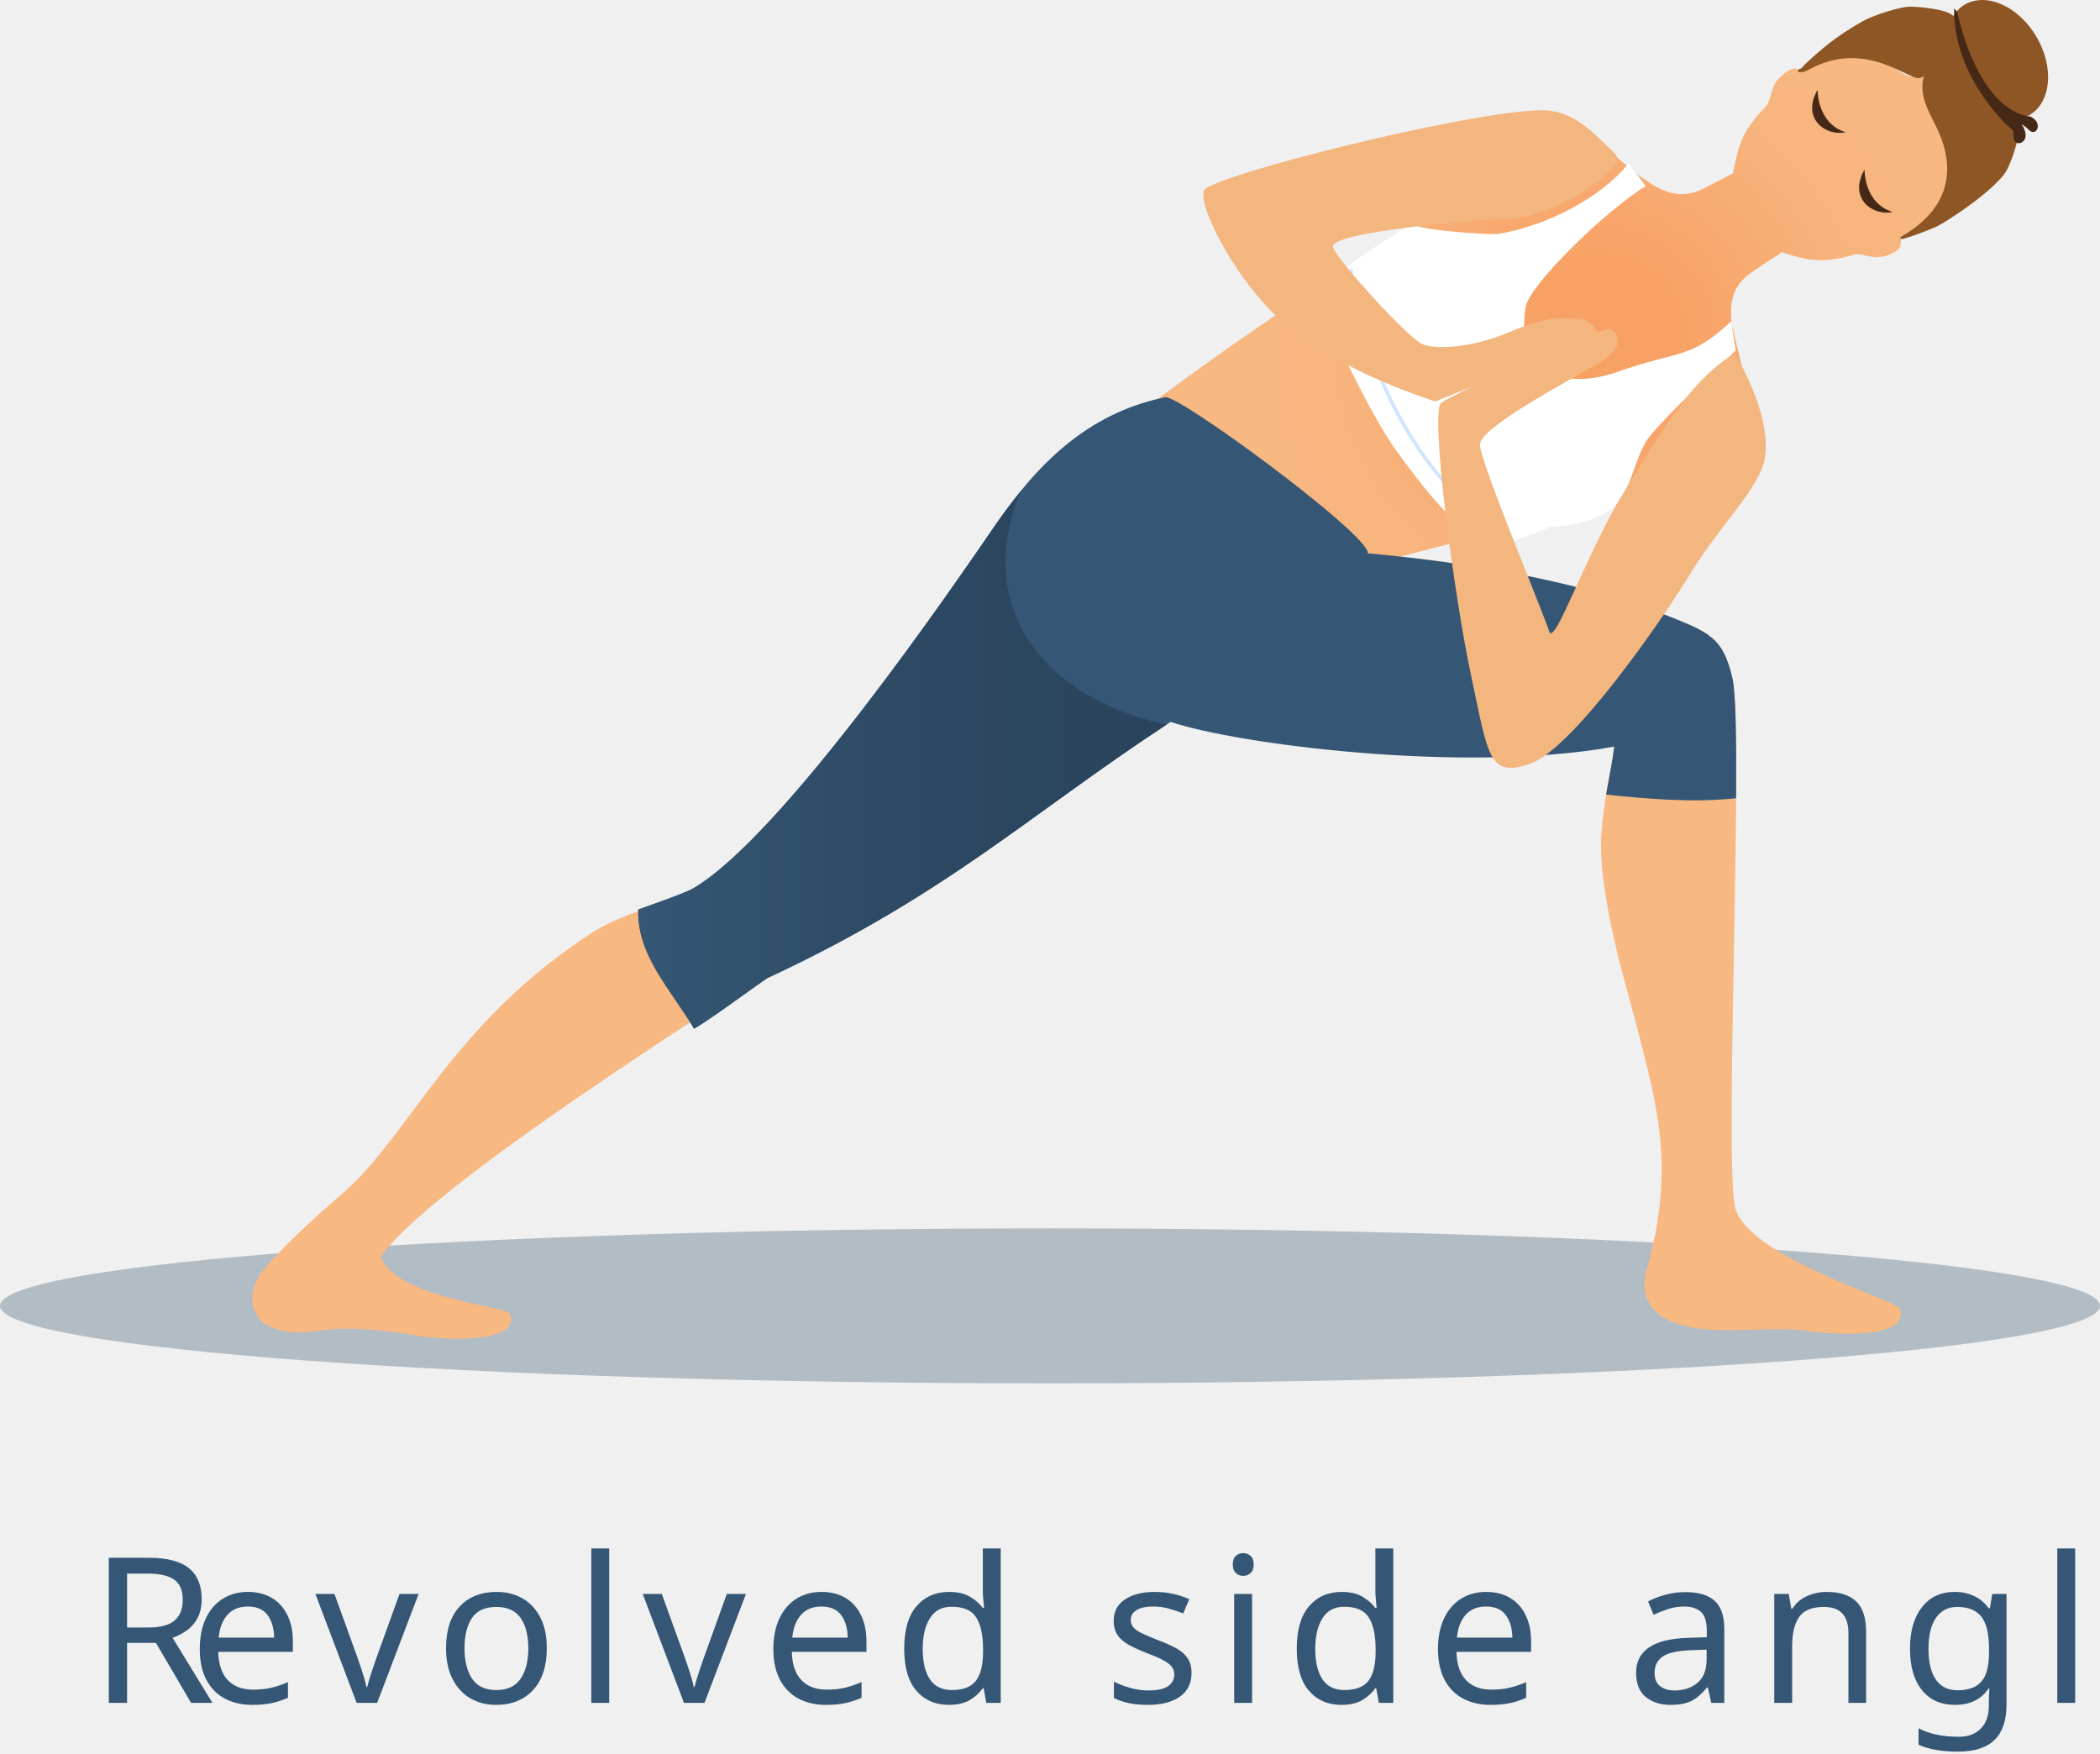
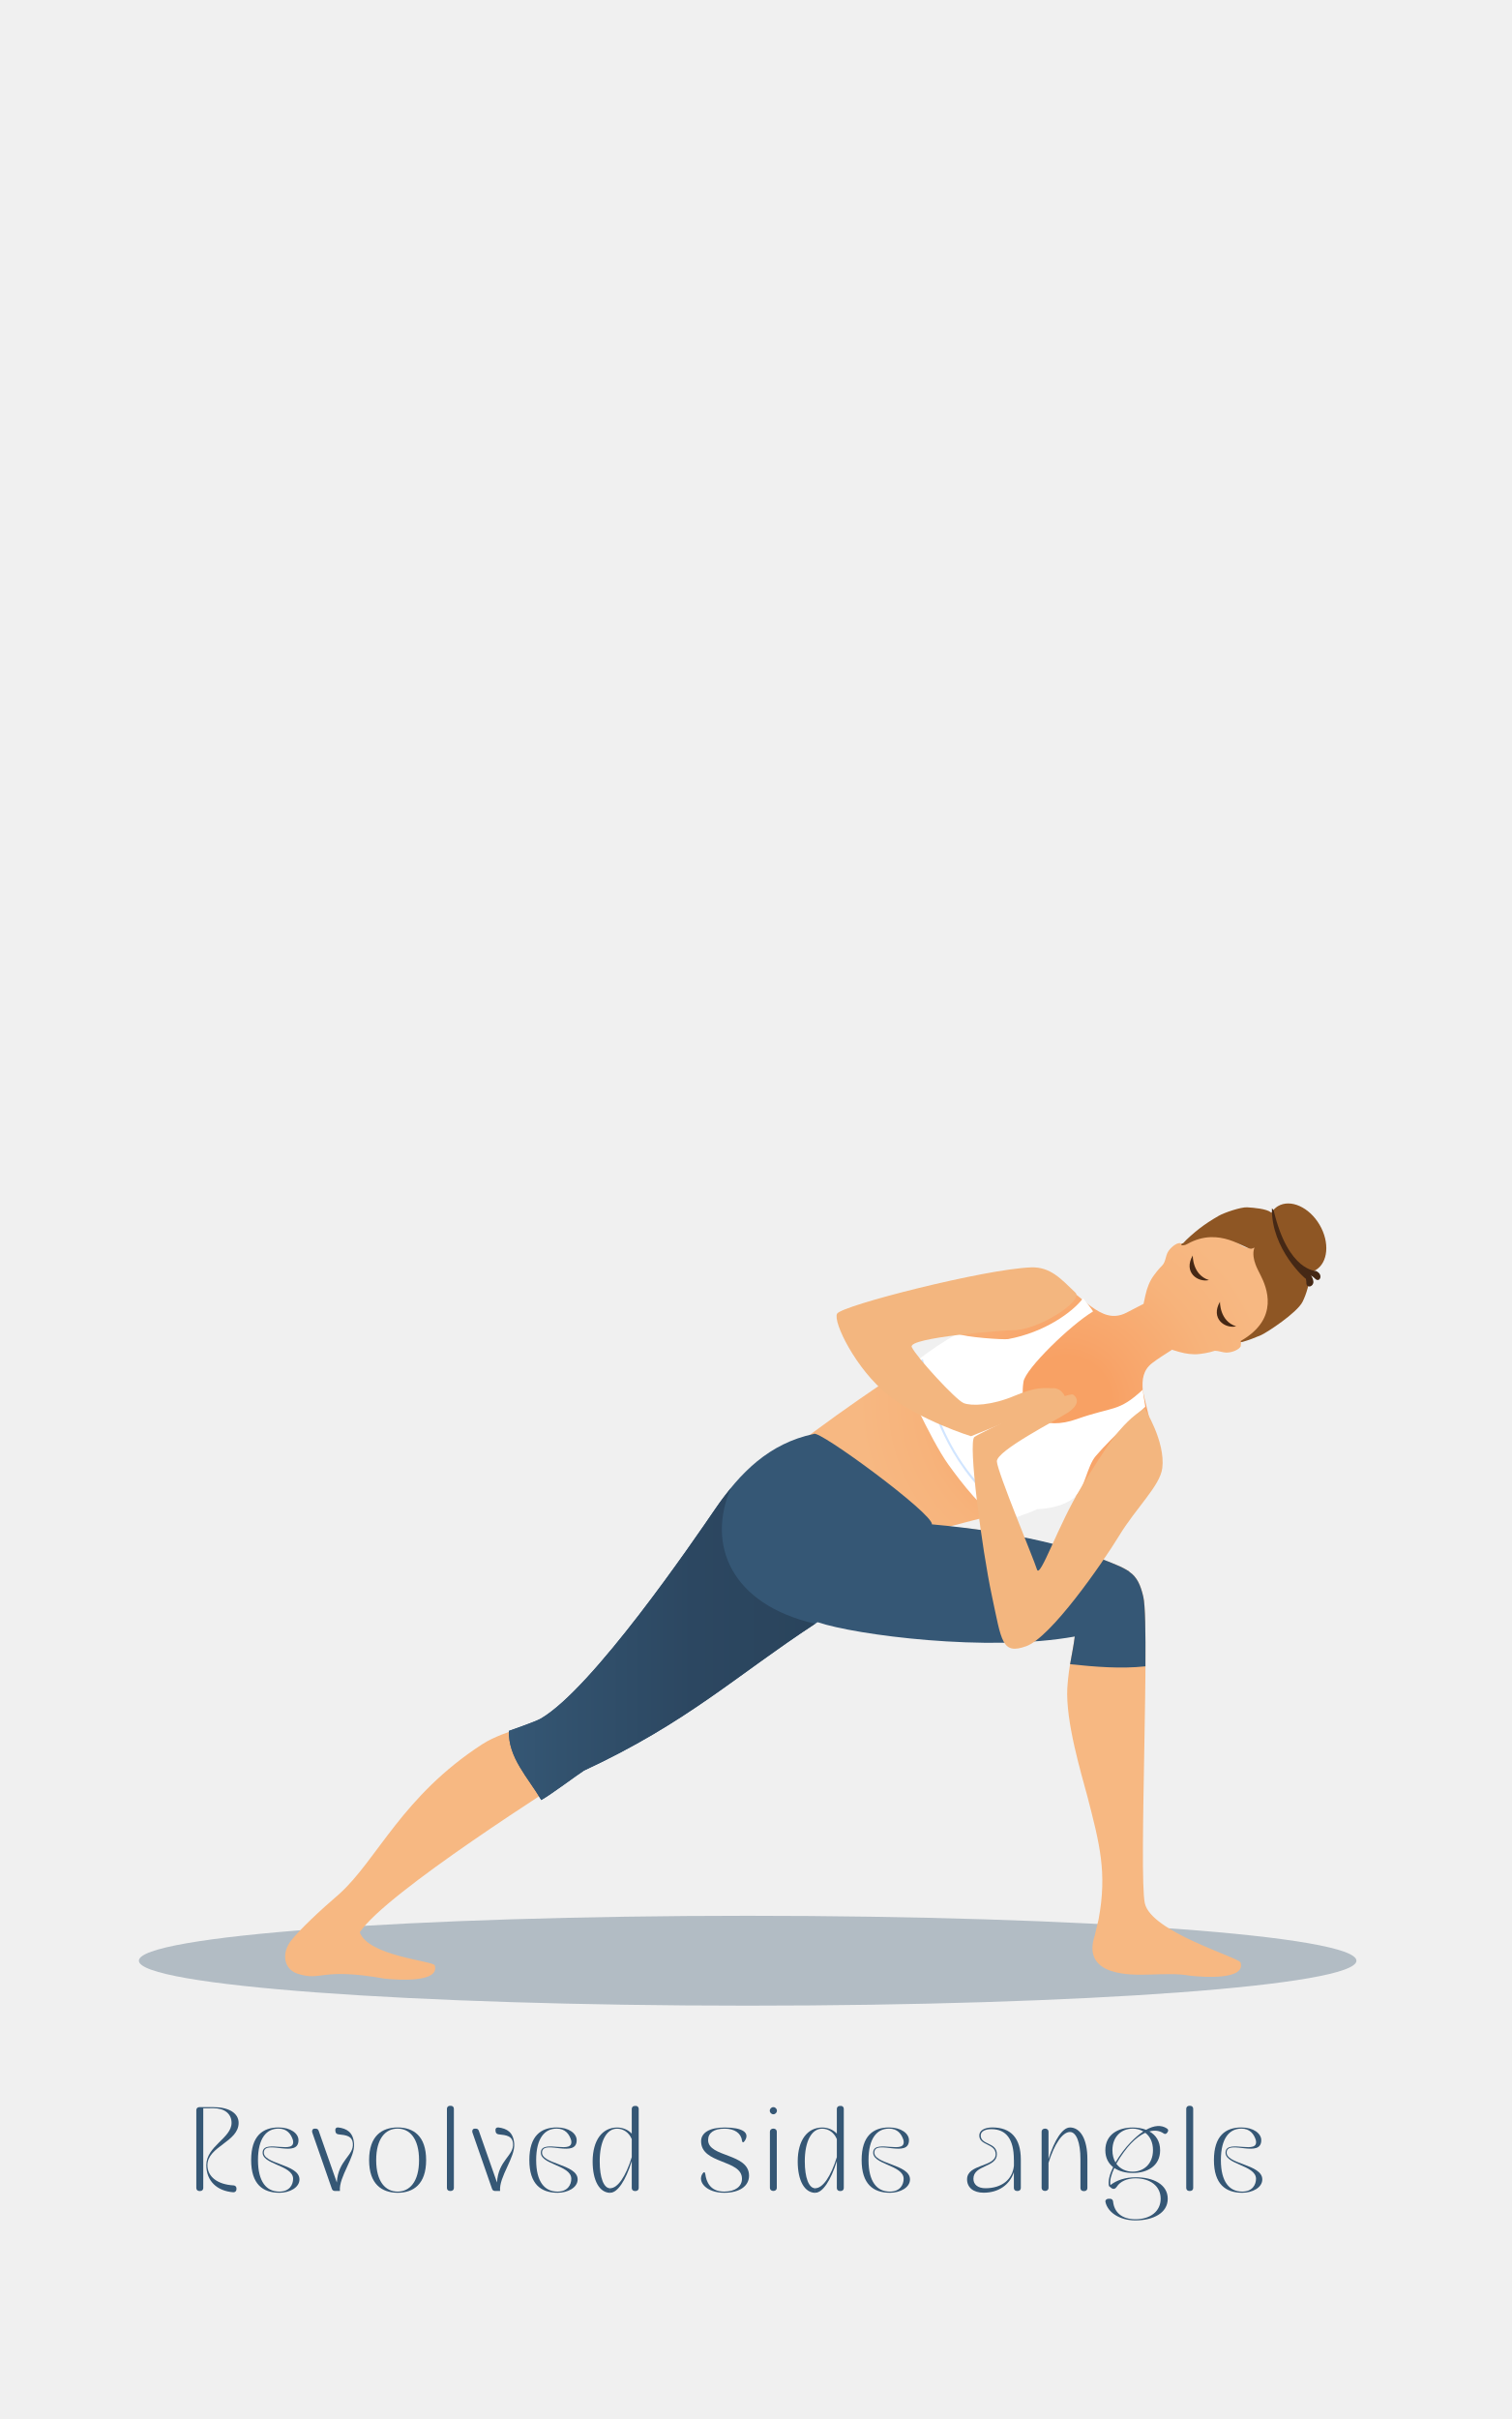
- <svg xmlns="http://www.w3.org/2000/svg" id="Layer_1" data-name="Layer 1" viewBox="0 0 878.5 733.58">
-   <defs>
-     <style>
-       .cls-1 {
-         fill: url(#linear-gradient);
-       }
- 
-       .cls-2 {
-         fill: #f7b882;
-       }
- 
-       .cls-3 {
-         fill: #f3b67f;
-       }
- 
-       .cls-4 {
-         fill: #fff;
-       }
- 
-       .cls-5 {
-         fill: #8e5624;
-       }
- 
-       .cls-6 {
-         fill: #b2bcc4;
-       }
- 
-       .cls-7 {
-         fill: #d1e5ff;
-       }
- 
-       .cls-8 {
-         fill: #452815;
-       }
- 
-       .cls-9, .cls-10 {
-         fill: #355775;
-       }
- 
-       .cls-11 {
-         letter-spacing: .08em;
-       }
- 
-       .cls-12 {
-         fill: url(#radial-gradient);
-       }
- 
-       .cls-10 {
-         font-family: FarmWaveFree-Regular, 'Farm Wave Free';
-         font-size: 85px;
-         isolation: isolate;
-       }
- 
-       .cls-13 {
-         letter-spacing: .07em;
-       }
-     </style>
-     <radialGradient id="radial-gradient" cx="668.73" cy="143.46" fx="668.73" fy="143.46" r="149.77" gradientUnits="userSpaceOnUse">
-       <stop offset=".22" stop-color="#f8a164" />
-       <stop offset=".3" stop-color="#f8a469" />
-       <stop offset=".71" stop-color="#f7b37b" />
-       <stop offset="1" stop-color="#f7b882" />
-     </radialGradient>
-     <linearGradient id="linear-gradient" x1="266.99" y1="317.79" x2="487.92" y2="317.79" gradientUnits="userSpaceOnUse">
-       <stop offset="0" stop-color="#355775" />
-       <stop offset=".17" stop-color="#32526e" />
-       <stop offset=".6" stop-color="#2c4761" />
-       <stop offset="1" stop-color="#2a445c" />
-     </linearGradient>
-   </defs>
-   <text class="cls-10" transform="translate(37.27 712.33)">
-     <tspan class="cls-13" x="0" y="0">R</tspan>
-     <tspan class="cls-11" x="41.63" y="0">evolved side angle</tspan>
-   </text>
+ <svg xmlns="http://www.w3.org/2000/svg" version="1.1" id="Layer_1" x="0px" y="0px" viewBox="0 0 250 400" style="enable-background:new 0 0 250 400;" xml:space="preserve">
+   <style type="text/css">
+ 	.st0{enable-background:new    ;}
+ 	.st1{fill:#355775;}
+ 	.st2{fill:#B2BCC4;}
+ 	.st3{fill:#D1E5FF;}
+ 	.st4{fill:url(#SVGID_1_);}
+ 	.st5{fill:#FFFFFF;}
+ 	.st6{fill:#8E5624;}
+ 	.st7{fill:#452815;}
+ 	.st8{fill:#F7B882;}
+ 	.st9{fill:url(#SVGID_00000021104487712144279330000009821689409290679469_);}
+ 	.st10{fill:#F3B67F;}
+ </style>
  <g>
-     <path class="cls-6" d="M878.5,546.26c0-17.9-196.66-32.41-439.25-32.41S0,528.36,0,546.26s196.66,32.41,439.25,32.41,439.25-14.51,439.25-32.41Z" />
+     <g class="st0">
+       <path class="st1" d="M39.11,361.85v0.16c0,0.29-0.22,0.51-0.51,0.5c-2.71-0.2-4.48-1.88-4.48-4.48c0-3.16,4.18-4.48,4.18-7    c0-1.49-1.15-2.42-2.99-2.42l-1.69,0.01v13.19c0,0.28-0.21,0.49-0.49,0.49h-0.17c-0.28,0-0.49-0.21-0.49-0.49v-12.89    c0-0.28,0.21-0.49,0.49-0.49h2.35c2.55,0,4.16,1,4.16,2.6c0,3.15-5.16,3.89-5.16,7c0,1.94,1.71,3.2,4.33,3.34    C38.91,361.39,39.11,361.59,39.11,361.85z" />
+     </g>
+     <g class="st0">
+       <path class="st1" d="M49.53,360.38c0,1.36-1.64,2.21-3.31,2.21c-2.76,0-4.68-1.42-4.68-5.41c0-4,1.92-5.39,4.53-5.39    c2.02-0.01,3.3,1.01,3.3,2.1c0.01,3-5.35-0.01-5.71,1.86C43.24,357.88,49.53,357.8,49.53,360.38z M48.48,360.28    c0-2.32-5.4-2.34-5.02-4.53c0.35-2.01,5.56,0.65,4.99-1.87c-0.3-0.98-0.98-1.91-2.39-1.9c-1.99,0-3.39,1.6-3.39,5.2    c0,3.6,1.4,5.22,3.54,5.22C47.9,362.39,48.48,361.24,48.48,360.28z" />
+       <path class="st1" d="M56.22,362.29h-0.86c-0.21,0-0.39-0.13-0.46-0.33l-3.24-9.3c-0.12-0.35,0.05-0.67,0.35-0.67h0.23    c0.21,0,0.38,0.12,0.46,0.33l3.01,8.57c0.22-3.72,2.83-4.42,2.65-6.44c-0.1-1.25-1.07-1.39-2.37-1.52c-0.3-0.03-0.5-0.22-0.51-0.5    l-0.02-0.16c-0.03-0.32,0.15-0.51,0.49-0.48c1.39,0.18,2.45,0.76,2.61,2.66C58.75,356.76,56.02,359.93,56.22,362.29z" />
+       <path class="st1" d="M61.05,357.19c0-4,2.11-5.4,4.72-5.4c2.6,0,4.71,1.4,4.71,5.4c0,3.99-2.11,5.4-4.71,5.4    C63.16,362.58,61.05,361.18,61.05,357.19z M69.31,357.19c0-3.6-1.57-5.21-3.54-5.21c-1.99,0-3.55,1.61-3.55,5.21    s1.56,5.21,3.55,5.21C67.74,362.39,69.31,360.79,69.31,357.19z" />
+       <path class="st1" d="M73.92,348.7c0-0.28,0.21-0.49,0.49-0.49h0.17c0.28,0,0.49,0.21,0.49,0.49v13.1c0,0.28-0.21,0.49-0.49,0.49    h-0.17c-0.28,0-0.49-0.21-0.49-0.49V348.7z" />
+       <path class="st1" d="M82.71,362.29h-0.86c-0.21,0-0.39-0.13-0.46-0.33l-3.24-9.3c-0.12-0.35,0.05-0.67,0.35-0.67h0.23    c0.21,0,0.38,0.12,0.46,0.33l3.01,8.57c0.22-3.72,2.83-4.42,2.65-6.44c-0.1-1.25-1.07-1.39-2.37-1.52    c-0.29-0.03-0.5-0.22-0.51-0.5l-0.02-0.16c-0.03-0.32,0.15-0.51,0.49-0.48c1.39,0.18,2.45,0.76,2.61,2.66    C85.24,356.76,82.51,359.93,82.71,362.29z" />
+       <path class="st1" d="M95.54,360.38c0,1.36-1.64,2.21-3.31,2.21c-2.76,0-4.68-1.42-4.68-5.41c0-4,1.92-5.39,4.53-5.39    c2.02-0.01,3.3,1.01,3.3,2.1c0.01,3-5.35-0.01-5.71,1.86C89.25,357.88,95.54,357.8,95.54,360.38z M94.49,360.28    c0-2.32-5.4-2.34-5.02-4.53c0.35-2.01,5.56,0.65,4.99-1.87c-0.3-0.98-0.98-1.91-2.39-1.9c-1.99,0-3.39,1.6-3.39,5.2    c0,3.6,1.4,5.22,3.54,5.22C93.91,362.39,94.49,361.24,94.49,360.28z" />
+       <path class="st1" d="M105.15,348.22c0.28,0,0.49,0.21,0.49,0.49v13.1c0,0.28-0.21,0.49-0.49,0.49h-0.17    c-0.28,0-0.49-0.21-0.49-0.49v-4.46c0,0.01-0.01,0.02-0.01,0.03c-0.99,3.19-2.35,5.2-3.52,5.2l-0.03-0.74    c1.24,0,2.57-1.95,3.56-5.14v-2.98c-0.44-1.07-1.37-1.73-2.42-1.73c-1.76,0-2.88,2.08-2.88,5.4c0,2.73,0.67,4.46,1.73,4.46    l0.03,0.75c-1.8,0-2.93-2-2.93-5.2v-0.01v-0.01c0.01-3.43,1.56-5.58,4.05-5.58c0.95,0,1.82,0.37,2.42,1.01v-4.09    c0-0.28,0.21-0.49,0.49-0.49H105.15z" />
+       <path class="st1" d="M123.89,359.76c0,1.73-1.58,2.83-4.1,2.83c-2.92,0.01-4.48-1.79-3.61-3.14c0.23-0.36,0.42-0.34,0.48,0.07    c0.15,1.19,0.77,2.89,3.13,2.88c1.8-0.01,2.93-0.83,2.93-2.13c0-3.22-6.76-2.38-6.76-6.2c0-1.4,1.39-2.28,3.91-2.27    c2.92-0.01,4.2,0.84,3.32,2.19c-0.23,0.36-0.42,0.34-0.48-0.07c-0.15-1.19-1.25-1.94-2.85-1.93c-1.8-0.01-2.74,0.71-2.74,1.88    C117.12,356.76,123.89,356.01,123.89,359.76z" />
+       <path class="st1" d="M127.32,349.02c0-0.32,0.27-0.59,0.59-0.59c0.32,0,0.59,0.27,0.59,0.59c0,0.32-0.27,0.59-0.59,0.59    C127.59,349.61,127.32,349.34,127.32,349.02z M127.34,352.47c0-0.28,0.25-0.49,0.57-0.49c0.33,0,0.57,0.21,0.57,0.49v9.33    c0,0.28-0.24,0.49-0.57,0.49c-0.32,0-0.57-0.21-0.57-0.49V352.47z" />
+       <path class="st1" d="M139.07,348.22c0.28,0,0.49,0.21,0.49,0.49v13.1c0,0.28-0.21,0.49-0.49,0.49h-0.17    c-0.28,0-0.49-0.21-0.49-0.49v-4.46c0,0.01-0.01,0.02-0.01,0.03c-0.99,3.19-2.35,5.2-3.52,5.2l-0.03-0.74    c1.24,0,2.57-1.95,3.56-5.14v-2.98c-0.44-1.07-1.37-1.73-2.42-1.73c-1.76,0-2.88,2.08-2.88,5.4c0,2.73,0.67,4.46,1.73,4.46    l0.03,0.75c-1.8,0-2.93-2-2.93-5.2v-0.01v-0.01c0.01-3.43,1.56-5.58,4.05-5.58c0.95,0,1.82,0.37,2.42,1.01v-4.09    c0-0.28,0.21-0.49,0.49-0.49H139.07z" />
+       <path class="st1" d="M150.51,360.38c0,1.36-1.64,2.21-3.31,2.21c-2.76,0-4.69-1.42-4.69-5.41c0-4,1.92-5.39,4.53-5.39    c2.02-0.01,3.3,1.01,3.3,2.1c0.01,3-5.35-0.01-5.71,1.86C144.23,357.88,150.51,357.8,150.51,360.38z M149.46,360.28    c0-2.32-5.4-2.34-5.02-4.53c0.35-2.01,5.56,0.65,4.99-1.87c-0.3-0.98-0.98-1.91-2.39-1.9c-1.99,0-3.39,1.6-3.39,5.2    c0,3.6,1.4,5.22,3.54,5.22C148.88,362.39,149.46,361.24,149.46,360.28z" />
+       <path class="st1" d="M168.84,357.09v4.71c0,0.28-0.21,0.49-0.49,0.49h-0.17c-0.28,0-0.49-0.21-0.49-0.49v-2.61    c-0.69,2.1-2.55,3.39-5,3.39c-1.68,0-2.74-0.85-2.74-2.21c0-2.58,4.73-2,4.73-4.15c0-1.81-2.71-1.4-2.71-3.1    c0-0.82,0.84-1.33,2.17-1.33C167.22,351.79,168.84,353.59,168.84,357.09z M167.7,358.11v-0.9l-0.01-0.12    c0-3.33-1.25-5.02-3.73-5.02c-1.08,0-1.75,0.4-1.75,1.05c0,1.6,2.67,1.08,2.67,3.1c0,2.21-3.88,1.73-3.88,4.06    c0,0.96,0.76,1.56,1.98,1.56C165.69,361.84,167.46,360.41,167.7,358.11z" />
+       <path class="st1" d="M173.42,357c0.99-3.19,2.35-5.2,3.52-5.2l0.03,0.74c-1.23,0-2.56,1.94-3.55,5.1v4.16    c0,0.28-0.24,0.49-0.57,0.49c-0.32,0-0.57-0.21-0.57-0.49v-9.33c0-0.28,0.25-0.49,0.57-0.49c0.33,0,0.57,0.21,0.57,0.49V357z     M176.94,351.79c1.8,0,2.91,2.01,2.91,5.22v4.81c0,0.28-0.21,0.49-0.49,0.49h-0.17c-0.28,0-0.49-0.21-0.49-0.49v-4.81    c0-2.74-0.68-4.47-1.74-4.47L176.94,351.79z" />
+       <path class="st1" d="M193.14,363.58c0,2.35-2.39,3.58-5.35,3.58c-2.68,0-4.6-1.38-4.95-3.05c-0.07-0.29,0.19-0.53,0.5-0.53h0.26    c0.28,0,0.48,0.19,0.5,0.46c0.18,1.72,1.38,2.93,3.69,2.93c2.51,0,4.18-1.34,4.18-3.39c0-2.05-1.67-3.38-4.18-3.38    c-1.35,0-2.52,0.5-3.09,1.41c-0.22,0.34-0.57,0.45-0.89,0.19l-0.37-0.3c0.01-0.01,0.02-0.01,0.02-0.02l-0.04,0.02    c-0.19-0.86,0.12-1.99,0.69-3.15c-0.79-0.62-1.29-1.53-1.29-2.79c0-2.6,2.11-3.76,4.53-3.76c0.79,0,1.54,0.12,2.21,0.38    c1.33-0.75,2.5-0.84,3.43-0.23c0.25,0.14,0.29,0.39,0.11,0.63l-0.08,0.11c-0.15,0.2-0.37,0.23-0.57,0.08    c-0.67-0.46-1.47-0.56-2.34-0.32c1.07,0.6,1.77,1.62,1.77,3.12c0,2.58-2.11,3.75-4.52,3.75c-1.15,0-2.23-0.27-3.05-0.82    c-0.5,1.03-0.79,2.05-0.65,2.82c0.98-0.79,2.47-1.29,4.13-1.29C190.75,360,193.14,361.22,193.14,363.58z M184.5,357.58    c0.71-1.23,1.63-2.44,2.47-3.3c0.74-0.77,1.46-1.38,2.13-1.83c-0.51-0.3-1.12-0.47-1.75-0.47c-1.8,0-3.36,1.26-3.36,3.57    C183.99,356.36,184.18,357.03,184.5,357.58z M189.43,352.67c-0.76,0.34-1.56,0.93-2.36,1.76c-0.69,0.71-1.68,2.01-2.43,3.36    c0.63,0.87,1.62,1.31,2.71,1.31c1.78,0,3.35-1.25,3.35-3.56C190.7,354.23,190.2,353.26,189.43,352.67z" />
+       <path class="st1" d="M196.2,348.7c0-0.28,0.21-0.49,0.49-0.49h0.17c0.28,0,0.49,0.21,0.49,0.49v13.1c0,0.28-0.21,0.49-0.49,0.49    h-0.17c-0.28,0-0.49-0.21-0.49-0.49V348.7z" />
+       <path class="st1" d="M208.78,360.38c0,1.36-1.64,2.21-3.31,2.21c-2.76,0-4.69-1.42-4.69-5.41c0-4,1.92-5.39,4.53-5.39    c2.02-0.01,3.3,1.01,3.3,2.1c0.01,3-5.35-0.01-5.71,1.86C202.5,357.88,208.78,357.8,208.78,360.38z M207.74,360.28    c0-2.32-5.4-2.34-5.02-4.53c0.35-2.01,5.56,0.65,4.99-1.87c-0.3-0.98-0.98-1.91-2.39-1.9c-1.99,0-3.39,1.6-3.39,5.2    c0,3.6,1.4,5.22,3.54,5.22C207.16,362.39,207.74,361.24,207.74,360.28z" />
+     </g>
    <g>
-       <path class="cls-7" d="M781.95,57.06c19.94-26.05,40.81-48,41.12-48.33,.3-.32,.8-.33,1.12-.03s.43,.77,.02,1.12c-.46,.49-47.31,49.76-67.55,88.25-.2,.45-.69,.54-1.07,.34-.39-.2-.54-.69-.34-1.07,6.84-12.97,16.65-27.14,26.7-40.28Z" />
-       <path class="cls-12" d="M813.46,59.81c-2.01-5.49-5.31-10.35-7.37-15.81-1.56-4.04-2.53-9.24-.35-13.22-4.43,4.6-12.24-1.56-16.01-4.4-3.24-2.45-1.02-7.84-5.14-8.41-4.55-.61-9.11,.63-13.24,2.43-3.39,1.51-6.41,3.5-9.52,5.47-1.72,1.06-3.43,2.13-5.25,3.01-.98,.47-1.96,.93-3.02,1.02-.29,.01-.6,0-.92-.03-.24-.04-.28-.33-.17-.47l-.71-.42s-.01,0-.01,.01c-.08,.02-.35-.29-.48-.29-.84,.05-1.53,.1-2.33,.48-.91,.43-1.77,.97-2.56,1.59-1.59,1.26-2.99,2.77-3.96,4.46-1.77,3.09-1.5,7.12-4.22,9.82h.02c-1.26,1.3-2.49,2.63-3.63,4.04-1.64,2.03-3.25,4.17-4.48,6.44-1.17,2.17-2.06,4.45-2.8,6.76-.62,1.95-1.53,5.9-2.38,10.23-4.11,2.18-8.24,4.32-12.39,6.41-9.7,4.91-17.49,1.24-25.54-4.55-9.87-7.09-16-15.4-28.12-16.34-10.34-.8-127.26,69.99-200.44,128.85,14.88,26.37,93.47,25.61,107.38,52.5,2.89-3.79,109.5-28.68,112.95-28.63-1.28,.88,55.54-28.03,54.09-39.77-.28-2.24-8.38-34.21-8.56-36.44,.05-.05,.1-.1,.14-.15,.06-.07-.03-.16-.1-.1-.02,.02-.04,.04-.06,.05-.54-7.17,.19-14.04,6.82-19.15,4.46-3.43,9.38-6.41,14.1-9.47,.04-.03-.01-.04-.04-.07h0l.06-.17c-.15-.05-.31-.1-.47-.15,3.96,1.27,7.58,2.3,9.49,2.68,2.37,.48,4.8,.8,7.27,.83,2.59,.03,5.23-.34,7.81-.79,2.34-.41,4.64-1.02,6.91-1.71,2.99-.1,5.84,1.3,8.81,1.26,1.95-.03,3.95-.52,5.83-1.3,.93-.38,1.81-.89,2.63-1.47,.73-.51,1.1-1.09,1.55-1.8,.07-.11-.07-.48-.02-.55h.01s.29-2.98,.29-2.98c-.05-.08-.04-.17,.06-.23,4.93-2.22,9.19-5.71,13.43-9,3.8-2.97,7.32-6.38,9.64-10.72,3.9-7.23-2.24-12.2-5-19.75Z" />
-       <path class="cls-4" d="M675.58,211.57c7-6.44,8.53-21.99,14.77-29.33,11.86-13.94,35.89-35.69,35.79-35.61-.05-.51-2.04-11.81-1.7-12.21,.06-.07-.03-.16-.1-.1-17.8,16.44-20.92,11.76-47.96,21.31-21.95,7.75-42.35,.45-38.18-27.04,1.44-9.47,34.2-41.1,50.11-50.64,.41-.24-7.07-9.58-7.16-9.54-7.44,9.93-27.84,24.66-54.09,29.43-3.03,.55-31.2-1.32-36.59-3.98-19.95,11.42-37.49,25.75-40.57,28.63,0,0,20.83,47.52,34.2,66.02,8.62,11.92,26.22,35.68,40.57,40.57,.41,.14,19.7-6.47,23.37-8.55,.01-.01,17.98-.16,27.54-8.96Z" />
-       <path class="cls-5" d="M839.67,70.86c2.67-5.37,5.25-13.62,5.43-21.22,1.37-.32,2.7-.8,3.94-1.53,9.09-5.35,10.37-20.02,2.86-32.76-7.5-12.74-20.95-18.74-30.04-13.39-1.97,1.16-3.5,2.82-4.73,4.75-.13-.12-.25-.26-.38-.37-3.02-2.44-11.94-3.33-17.18-3.56-4.38-.2-16.16,3.72-20.39,6.12-5.29,3-10.02,6.13-14.07,9.29-2.02,1.58-4.15,3.37-6.51,5.47l-.28,.25c-1.63,1.46-3.29,2.97-4.75,4.65-.35,.15-.7,.31-1.06,.44-.17,.06-.31,.2-.38,.38s-.05,.37,.04,.52c.08,.14,.22,.23,.4,.26,.28,.04,.55,.03,.81,.02,.01,0,.01,.01,.02,.01s.02-.01,.03-.01c1.17-.06,2.29-.5,3.24-1.03,23.14-12.9,41.62,4.14,45.99,3.53,.84-.12,1.6-.42,2.29-.88-1.64,4.29-.28,9.38,.84,12.3,1.01,2.66,2.34,5.22,3.61,7.7,4.34,8.48,13.97,31.11-14.14,47.25-.11,.06-.2,.15-.24,.26-.04,.12-.02,.25,.05,.37,.1,.18,.3,.27,.49,.24,.04-.01,.08-.02,.12-.03,.09,.06,.2,.09,.31,.07,4.78-1.31,9.46-3.19,13.8-5.02,3.82-1.63,25.88-16.02,29.88-24.08Z" />
-       <path class="cls-8" d="M760.38,37.56s-.38,13.98,11.68,17.74c-8.13,1.88-18.71-5.64-11.68-17.74Z" />
-       <path class="cls-8" d="M780.02,70.91s-.38,13.98,11.68,17.74c-8.13,1.89-18.71-5.63-11.68-17.74Z" />
-       <path class="cls-8" d="M845.28,59.78c-1.52,.53-2.94-.49-2.91-2.3,.02-.91-.1-1.94-.35-3.08-.11,.39-25.06-21.28-24.52-50.87,.36,.35,.66,.69,.92,1,.13,.16,.22,.31,.34,.47,.02,.09,.01,.17,.03,.27,10.59,44.34,30.98,43.37,30.57,43.47,.67,.34,1.26,.73,1.74,1.16,1.82,1.59,1.66,3.97,.54,4.91-.64,.53-1.8,.71-2.98-.54-.75-.8-1.76-1.6-2.96-2.38,.95,1.47,1.56,3.05,1.68,4.43,.15,1.81-.98,3.06-2.1,3.46Z" />
-       <path class="cls-7" d="M587.46,179.55c-19.45-33.03-23-65.8-23.05-66.3-.05-.48,.27-.84,.7-.82,.44,.03,.84,.44,.88,.93,.07,.73,8.12,74.66,66.58,111.65,.42,.26,.6,.79,.43,1.21-.17,.41-.63,.53-1.04,.27-20.19-12.78-34.47-29.9-44.5-46.94Z" />
+       <path class="st2" d="M224.35,324.22c0-4.1-45.08-7.43-100.69-7.43s-100.69,3.33-100.69,7.43c0,4.1,45.08,7.43,100.69,7.43    S224.35,328.32,224.35,324.22z" />
      <g>
-         <path class="cls-2" d="M794.85,547.54c-1.97-3.95-64.61-22.04-69.06-42.75s3.77-200.24-1.03-221c-1.88-8.12-4.44-14.36-10.14-18.08,0-.06,0-.11-.01-.16-2.6-1.69-5.54-3.3-9.15-4.76-19.68-8.47-91.97-31.52-154.29-27.88,.29-1.91,.57-3.85,.85-5.79-34.73-.38-69.11-2.41-102.78-10.11-57.3,40.89-76.73,112.91-143.79,150.86-13.17,6.58-41.81,11.99-57.53,22.14-57.98,37.45-75.83,83.25-103.23,108-14.47,12.4-28.71,25.87-34.88,33.75-6.92,8.85-5.57,20.65,5.01,23.96,17.3,5.51,15.91-4.77,62.41,3.46,10.58,1.1,40.14,2.88,36.19-9.62-1.6-3.19-48.14-6.71-54.06-23.81,19.09-28.63,140.2-105.16,171.28-125.14,30.08-5.01,104.99-66.81,158.02-101.81,64.7,6.53,128.85,16.97,186.63,13.5-1.44,11.66-4.26,20.43-5.42,37.26-1.32,24.34,10.06,61.73,14.47,78.27,8.82,34.17,14.37,54.73,8.13,88.54l-2.87,12.09c-4.81,14.34,1.74,22.08,12.31,25.38,17.3,5.51,38.46,0,56.73,3.3,10.59,1.12,40.15,2.9,36.21-9.6Z" />
-         <path class="cls-9" d="M671.9,332.39c18.06,1.89,36.44,3.43,54.37,1.53,.17-24.84-.13-44.13-1.51-50.13-1.88-8.12-4.44-14.36-10.14-18.08,0-.06,0-.11-.01-.16-2.6-1.69-5.54-3.3-9.15-4.76-29.83-12.84-72.38-23.79-133.27-29.33,1.14-7.57-81.92-68.62-85.11-65.22-32.42,6.8-53.32,28.06-70.96,53.79-16.89,24.63-88.65,129.68-126.13,151.59-3.91,2.28-22,8.46-22.97,8.85-.62,19.29,13.74,33.53,23.33,49.84,7.38-4.17,25.34-17.73,30.76-21.21,75.3-35,109.7-68.66,168.62-107.11,27.51,9.29,123.02,21.74,185.57,10.32-.87,6.93-2.21,12.88-3.4,20.08Z" />
-         <path class="cls-1" d="M427.21,205.28c-3.85,4.71-7.57,9.6-11.1,14.75-16.89,24.63-88.65,129.68-126.13,151.59-3.91,2.28-22,8.46-22.97,8.84-.62,19.29,13.74,33.53,23.33,49.85,7.38-4.17,25.34-17.73,30.76-21.21,74.51-34.63,109.02-67.96,166.82-105.92-60.77-13.92-78.49-57.2-60.71-97.9Z" />
-       </g>
-       <g>
-         <path class="cls-3" d="M675.69,64.33c-10.36-9.94-18.06-18.69-31.93-18.2-33.52,1.2-136.86,27.55-139.99,33.41s13.63,40.21,36.92,58.68c23.29,18.46,59.73,29.72,59.73,29.72l68.22-27.59s-2.18-7.19-9.03-7.08-11.26-1.49-27.79,5.49c-16.54,6.99-31.12,7.49-36.71,5.25-5.59-2.23-34.36-33.5-37.44-40.42s68.33-12.24,72.57-12.13c18.07,.48,51.74-21.1,45.45-27.13Z" />
-         <path class="cls-3" d="M725.69,147.94s15.11,23.86,12.73,42.95c-1.59,12.68-18.73,28.4-31.17,48.87s-49.23,73.27-66.94,79.63-17.74-3.45-24.88-36.64c-7.13-33.19-17.35-110.88-12.5-114.31,4.85-3.44,67.48-33.26,71.27-30.48,3.79,2.78,4.26,7.55-3.92,12.97-8.17,5.43-51.57,27.45-51.19,35.19,.39,7.74,26.75,70.7,28.94,77.9,2.18,7.19,15.43-32.56,31.9-59.17,16.49-26.61,28.25-46.68,45.76-56.91Z" />
+         <path class="st3" d="M202.22,212.07c4.57-5.97,9.36-11,9.43-11.08c0.07-0.07,0.18-0.08,0.26-0.01c0.07,0.07,0.1,0.18,0,0.26     c-0.11,0.11-10.85,11.41-15.49,20.23c-0.05,0.1-0.16,0.12-0.25,0.08c-0.09-0.05-0.12-0.16-0.08-0.25     C197.67,218.33,199.92,215.09,202.22,212.07z" />
+         <radialGradient id="SVGID_1_" cx="348.767" cy="347.119" r="34.334" gradientTransform="matrix(1 0 0 -1 -172.5 579)" gradientUnits="userSpaceOnUse">
+           <stop offset="0.22" style="stop-color:#F8A164" />
+           <stop offset="0.3" style="stop-color:#F8A469" />
+           <stop offset="0.71" style="stop-color:#F7B37B" />
+           <stop offset="1" style="stop-color:#F7B882" />
+         </radialGradient>
+         <path class="st4" d="M209.44,212.7c-0.46-1.26-1.22-2.37-1.69-3.62c-0.36-0.93-0.58-2.12-0.08-3.03     c-1.02,1.05-2.81-0.36-3.67-1.01c-0.74-0.56-0.23-1.8-1.18-1.93c-1.04-0.14-2.09,0.14-3.04,0.56c-0.78,0.35-1.47,0.8-2.18,1.25     c-0.39,0.24-0.79,0.49-1.2,0.69c-0.22,0.11-0.45,0.21-0.69,0.23c-0.07,0-0.14,0-0.21-0.01c-0.06-0.01-0.06-0.08-0.04-0.11     l-0.16-0.1c0,0,0,0,0,0c-0.02,0-0.08-0.07-0.11-0.07c-0.19,0.01-0.35,0.02-0.53,0.11c-0.21,0.1-0.41,0.22-0.59,0.36     c-0.36,0.29-0.69,0.63-0.91,1.02c-0.41,0.71-0.34,1.63-0.97,2.25h0c-0.29,0.3-0.57,0.6-0.83,0.93c-0.38,0.47-0.75,0.96-1.03,1.48     c-0.27,0.5-0.47,1.02-0.64,1.55c-0.14,0.45-0.35,1.35-0.55,2.35c-0.94,0.5-1.89,0.99-2.84,1.47c-2.22,1.13-4.01,0.28-5.85-1.04     c-2.26-1.63-3.67-3.53-6.45-3.75c-2.37-0.18-29.17,16.04-45.95,29.54c3.41,6.05,21.43,5.87,24.62,12.04     c0.66-0.87,25.1-6.57,25.89-6.56c-0.29,0.2,12.73-6.43,12.4-9.12c-0.06-0.51-1.92-7.84-1.96-8.35c0.01-0.01,0.02-0.02,0.03-0.03     c0.01-0.02-0.01-0.04-0.02-0.02c0,0-0.01,0.01-0.01,0.01c-0.12-1.64,0.04-3.22,1.56-4.39c1.02-0.79,2.15-1.47,3.23-2.17     c0.01-0.01,0-0.01-0.01-0.02l0,0l0.01-0.04c-0.03-0.01-0.07-0.02-0.11-0.03c0.91,0.29,1.74,0.53,2.18,0.61     c0.54,0.11,1.1,0.18,1.67,0.19c0.59,0.01,1.2-0.08,1.79-0.18c0.54-0.09,1.06-0.23,1.58-0.39c0.69-0.02,1.34,0.3,2.02,0.29     c0.45-0.01,0.91-0.12,1.34-0.3c0.21-0.09,0.41-0.2,0.6-0.34c0.17-0.12,0.25-0.25,0.36-0.41c0.02-0.03-0.02-0.11,0-0.13h0     l0.07-0.68c-0.01-0.02-0.01-0.04,0.01-0.05c1.13-0.51,2.11-1.31,3.08-2.06c0.87-0.68,1.68-1.46,2.21-2.46     C211.49,215.57,210.08,214.44,209.44,212.7L209.44,212.7z" />
+         <path class="st5" d="M177.84,247.49c1.6-1.48,1.96-5.04,3.39-6.72c2.72-3.2,8.23-8.18,8.2-8.16c-0.01-0.12-0.47-2.71-0.39-2.8     c0.01-0.02-0.01-0.04-0.02-0.02c-4.08,3.77-4.8,2.7-10.99,4.89c-5.03,1.78-9.71,0.1-8.75-6.2c0.33-2.17,7.84-9.42,11.49-11.61     c0.09-0.06-1.62-2.2-1.64-2.19c-1.71,2.28-6.38,5.65-12.4,6.75c-0.69,0.13-7.15-0.3-8.39-0.91c-4.57,2.62-8.59,5.9-9.3,6.56     c0,0,4.78,10.89,7.84,15.13c1.98,2.73,6.01,8.18,9.3,9.3c0.09,0.03,4.52-1.48,5.36-1.96     C171.53,249.55,175.65,249.51,177.84,247.49L177.84,247.49z" />
+         <path class="st6" d="M215.45,215.24c0.61-1.23,1.2-3.12,1.24-4.86c0.31-0.07,0.62-0.18,0.9-0.35c2.08-1.23,2.38-4.59,0.66-7.51     c-1.72-2.92-4.8-4.3-6.89-3.07c-0.45,0.27-0.8,0.65-1.08,1.09c-0.03-0.03-0.06-0.06-0.09-0.08c-0.69-0.56-2.74-0.76-3.94-0.82     c-1-0.05-3.7,0.85-4.67,1.4c-1.21,0.69-2.3,1.41-3.23,2.13c-0.46,0.36-0.95,0.77-1.49,1.25l-0.06,0.06     c-0.37,0.33-0.75,0.68-1.09,1.07c-0.08,0.03-0.16,0.07-0.24,0.1c-0.04,0.01-0.07,0.05-0.09,0.09c-0.02,0.04-0.01,0.08,0.01,0.12     c0.02,0.03,0.05,0.05,0.09,0.06c0.06,0.01,0.13,0.01,0.19,0c0,0,0,0,0,0c0,0,0,0,0.01,0c0.27-0.01,0.52-0.11,0.74-0.24     c5.3-2.96,9.54,0.95,10.54,0.81c0.19-0.03,0.37-0.1,0.52-0.2c-0.38,0.98-0.06,2.15,0.19,2.82c0.23,0.61,0.54,1.2,0.83,1.77     c0.99,1.94,3.2,7.13-3.24,10.83c-0.03,0.01-0.05,0.03-0.06,0.06c-0.01,0.03,0,0.06,0.01,0.08c0.02,0.04,0.07,0.06,0.11,0.06     c0.01,0,0.02,0,0.03-0.01c0.02,0.01,0.05,0.02,0.07,0.02c1.1-0.3,2.17-0.73,3.16-1.15C209.48,220.38,214.54,217.09,215.45,215.24     L215.45,215.24z" />
+         <path class="st7" d="M197.28,207.6c0,0-0.09,3.2,2.68,4.07C198.09,212.1,195.67,210.38,197.28,207.6z" />
+         <path class="st7" d="M201.78,215.25c0,0-0.09,3.2,2.68,4.07C202.59,219.75,200.17,218.03,201.78,215.25z" />
+         <path class="st7" d="M216.74,212.7c-0.35,0.12-0.67-0.11-0.67-0.53c0-0.21-0.02-0.44-0.08-0.71c-0.03,0.09-5.74-4.88-5.62-11.66     c0.08,0.08,0.15,0.16,0.21,0.23c0.03,0.04,0.05,0.07,0.08,0.11c0,0.02,0,0.04,0.01,0.06c2.43,10.16,7.1,9.94,7.01,9.97     c0.15,0.08,0.29,0.17,0.4,0.27c0.42,0.36,0.38,0.91,0.12,1.13c-0.15,0.12-0.41,0.16-0.68-0.12c-0.17-0.18-0.4-0.37-0.68-0.55     c0.22,0.34,0.36,0.7,0.39,1.02C217.26,212.32,217,212.61,216.74,212.7L216.74,212.7z" />
+         <path class="st3" d="M157.64,240.15c-4.46-7.57-5.27-15.08-5.28-15.2c-0.01-0.11,0.06-0.19,0.16-0.19c0.1,0.01,0.19,0.1,0.2,0.21     c0.02,0.17,1.86,17.12,15.26,25.59c0.1,0.06,0.14,0.18,0.1,0.28c-0.04,0.09-0.14,0.12-0.24,0.06     C163.21,247.99,159.94,244.06,157.64,240.15L157.64,240.15z" />
+         <g>
+           <path class="st8" d="M205.18,324.51c-0.45-0.91-14.81-5.05-15.83-9.8c-1.02-4.75,0.86-45.9-0.24-50.66      c-0.43-1.86-1.02-3.29-2.32-4.14c0-0.01,0-0.03,0-0.04c-0.6-0.39-1.27-0.76-2.1-1.09c-4.51-1.94-21.08-7.23-35.37-6.39      c0.07-0.44,0.13-0.88,0.19-1.33c-7.96-0.09-15.84-0.55-23.56-2.32c-13.14,9.37-17.59,25.88-32.96,34.58      c-3.02,1.51-9.58,2.75-13.19,5.08c-13.29,8.59-17.38,19.08-23.66,24.76c-3.32,2.84-6.58,5.93-8,7.74      c-1.59,2.03-1.28,4.73,1.15,5.49c3.97,1.26,3.65-1.09,14.31,0.79c2.43,0.25,9.2,0.66,8.3-2.21c-0.37-0.73-11.04-1.54-12.39-5.46      c4.38-6.56,32.14-24.11,39.26-28.69c6.9-1.15,24.07-15.32,36.22-23.34c14.83,1.5,29.54,3.89,42.78,3.09      c-0.33,2.67-0.98,4.68-1.24,8.54c-0.3,5.58,2.31,14.15,3.32,17.94c2.02,7.83,3.29,12.55,1.86,20.3l-0.66,2.77      c-1.1,3.29,0.4,5.06,2.82,5.82c3.97,1.26,8.82,0,13,0.76C199.31,326.97,206.08,327.38,205.18,324.51L205.18,324.51z" />
+           <path class="st1" d="M176.99,275.19c4.14,0.43,8.35,0.79,12.46,0.35c0.04-5.69-0.03-10.12-0.35-11.49      c-0.43-1.86-1.02-3.29-2.32-4.14c0-0.01,0-0.03,0-0.04c-0.6-0.39-1.27-0.76-2.1-1.09c-6.84-2.94-16.59-5.45-30.55-6.72      c0.26-1.74-18.78-15.73-19.51-14.95c-7.43,1.56-12.22,6.43-16.27,12.33c-3.87,5.65-20.32,29.73-28.91,34.75      c-0.9,0.52-5.04,1.94-5.27,2.03c-0.14,4.42,3.15,7.69,5.35,11.43c1.69-0.96,5.81-4.06,7.05-4.86      c17.26-8.02,25.15-15.74,38.65-24.55c6.31,2.13,28.2,4.98,42.54,2.37C177.57,272.18,177.27,273.54,176.99,275.19L176.99,275.19z      " />
+           <linearGradient id="SVGID_00000152265146886308402360000015767090628898754748_" gradientUnits="userSpaceOnUse" x1="256.671" y1="307.154" x2="307.317" y2="307.154" gradientTransform="matrix(1 0 0 -1 -172.5 579)">
+             <stop offset="0" style="stop-color:#355775" />
+             <stop offset="0.17" style="stop-color:#32526E" />
+             <stop offset="0.6" style="stop-color:#2C4761" />
+             <stop offset="1" style="stop-color:#2A445C" />
+           </linearGradient>
+           <path style="fill:url(#SVGID_00000152265146886308402360000015767090628898754748_);" d="M120.9,246.05      c-0.88,1.08-1.74,2.2-2.54,3.38c-3.87,5.65-20.32,29.73-28.91,34.75c-0.9,0.52-5.04,1.94-5.27,2.03      c-0.14,4.42,3.15,7.69,5.35,11.43c1.69-0.96,5.81-4.06,7.05-4.86c17.08-7.94,24.99-15.58,38.24-24.28      C120.89,265.3,116.82,255.38,120.9,246.05z" />
+         </g>
+         <g>
+           <path class="st10" d="M177.86,213.74c-2.37-2.28-4.14-4.28-7.32-4.17c-7.68,0.28-31.37,6.32-32.09,7.66      c-0.72,1.34,3.12,9.22,8.46,13.45c5.34,4.23,13.69,6.81,13.69,6.81l15.64-6.32c0,0-0.5-1.65-2.07-1.62      c-1.57,0.03-2.58-0.34-6.37,1.26c-3.79,1.6-7.13,1.72-8.42,1.2c-1.28-0.51-7.88-7.68-8.58-9.27      c-0.71-1.59,15.66-2.81,16.64-2.78C171.59,220.07,179.3,215.12,177.86,213.74L177.86,213.74z" />
+           <path class="st10" d="M189.32,232.91c0,0,3.46,5.47,2.92,9.85c-0.36,2.91-4.29,6.51-7.15,11.2s-11.29,16.8-15.35,18.25      c-4.06,1.46-4.07-0.79-5.7-8.4c-1.63-7.61-3.98-25.42-2.87-26.2c1.11-0.79,15.47-7.62,16.34-6.99c0.87,0.64,0.98,1.73-0.9,2.97      c-1.87,1.24-11.82,6.29-11.73,8.07c0.09,1.77,6.13,16.21,6.63,17.86c0.5,1.65,3.54-7.46,7.31-13.56      C182.61,239.85,185.31,235.25,189.32,232.91L189.32,232.91z" />
+         </g>
      </g>
    </g>
  </g>
</svg>
